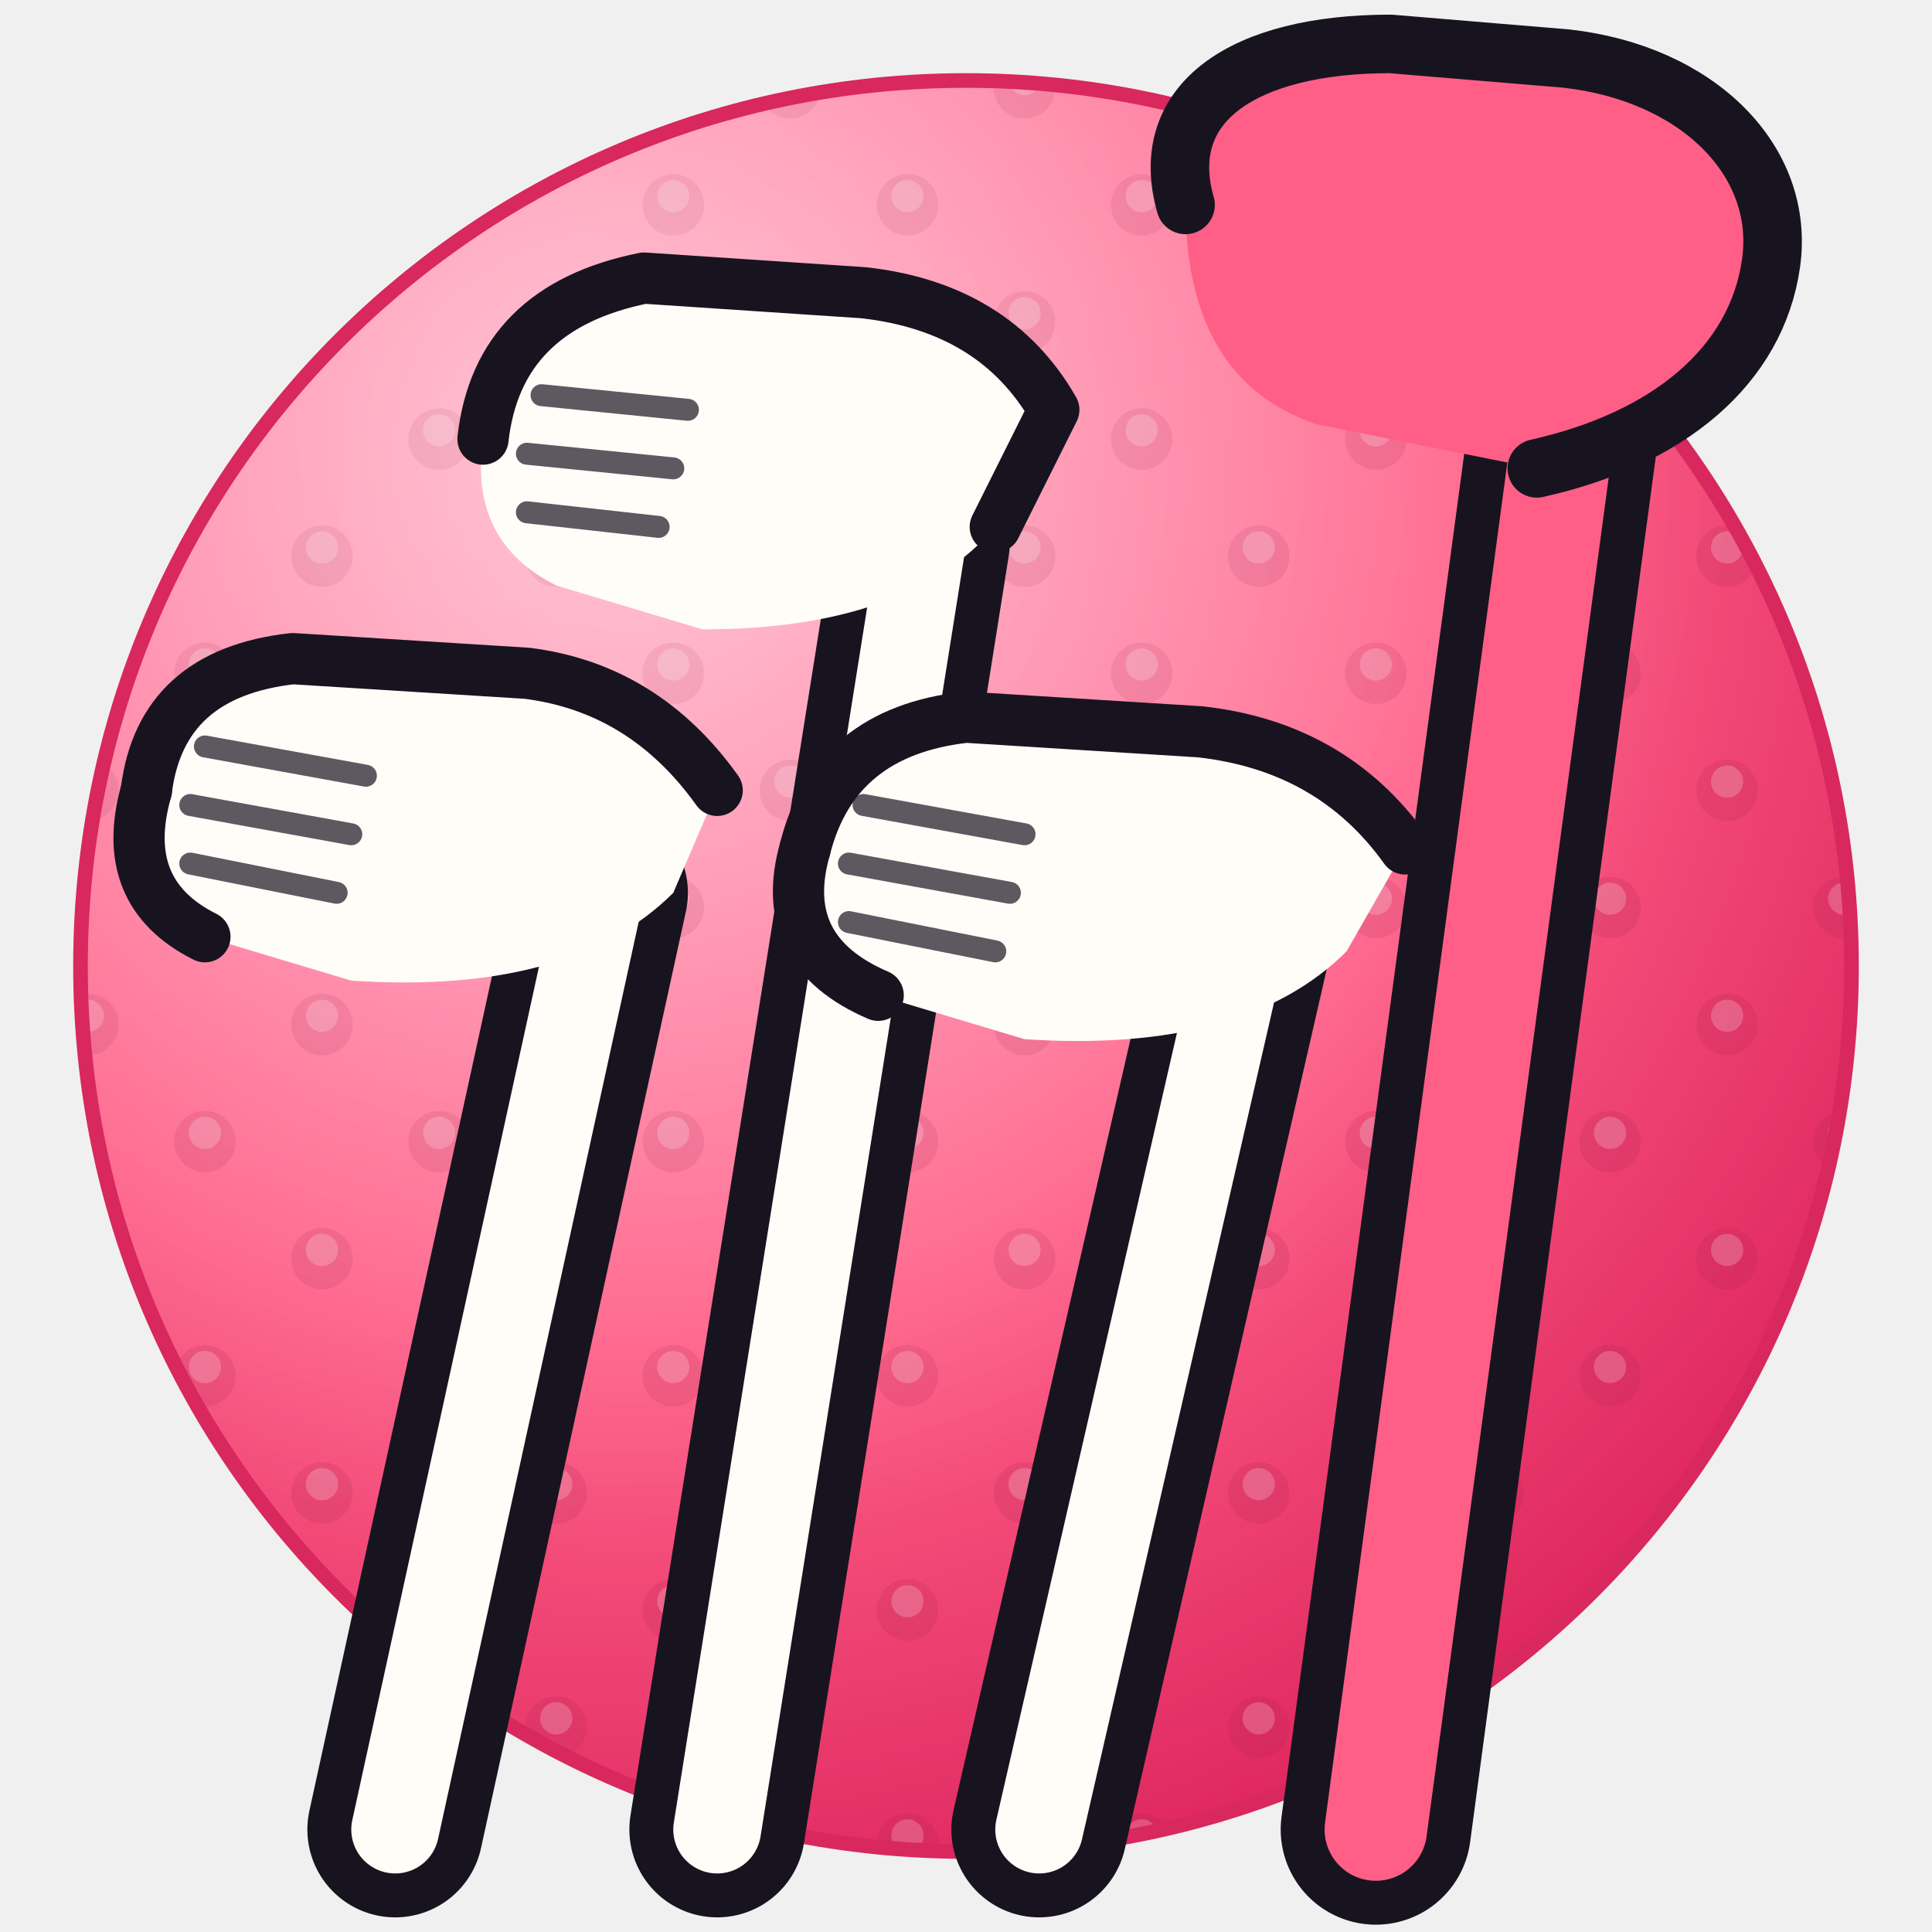
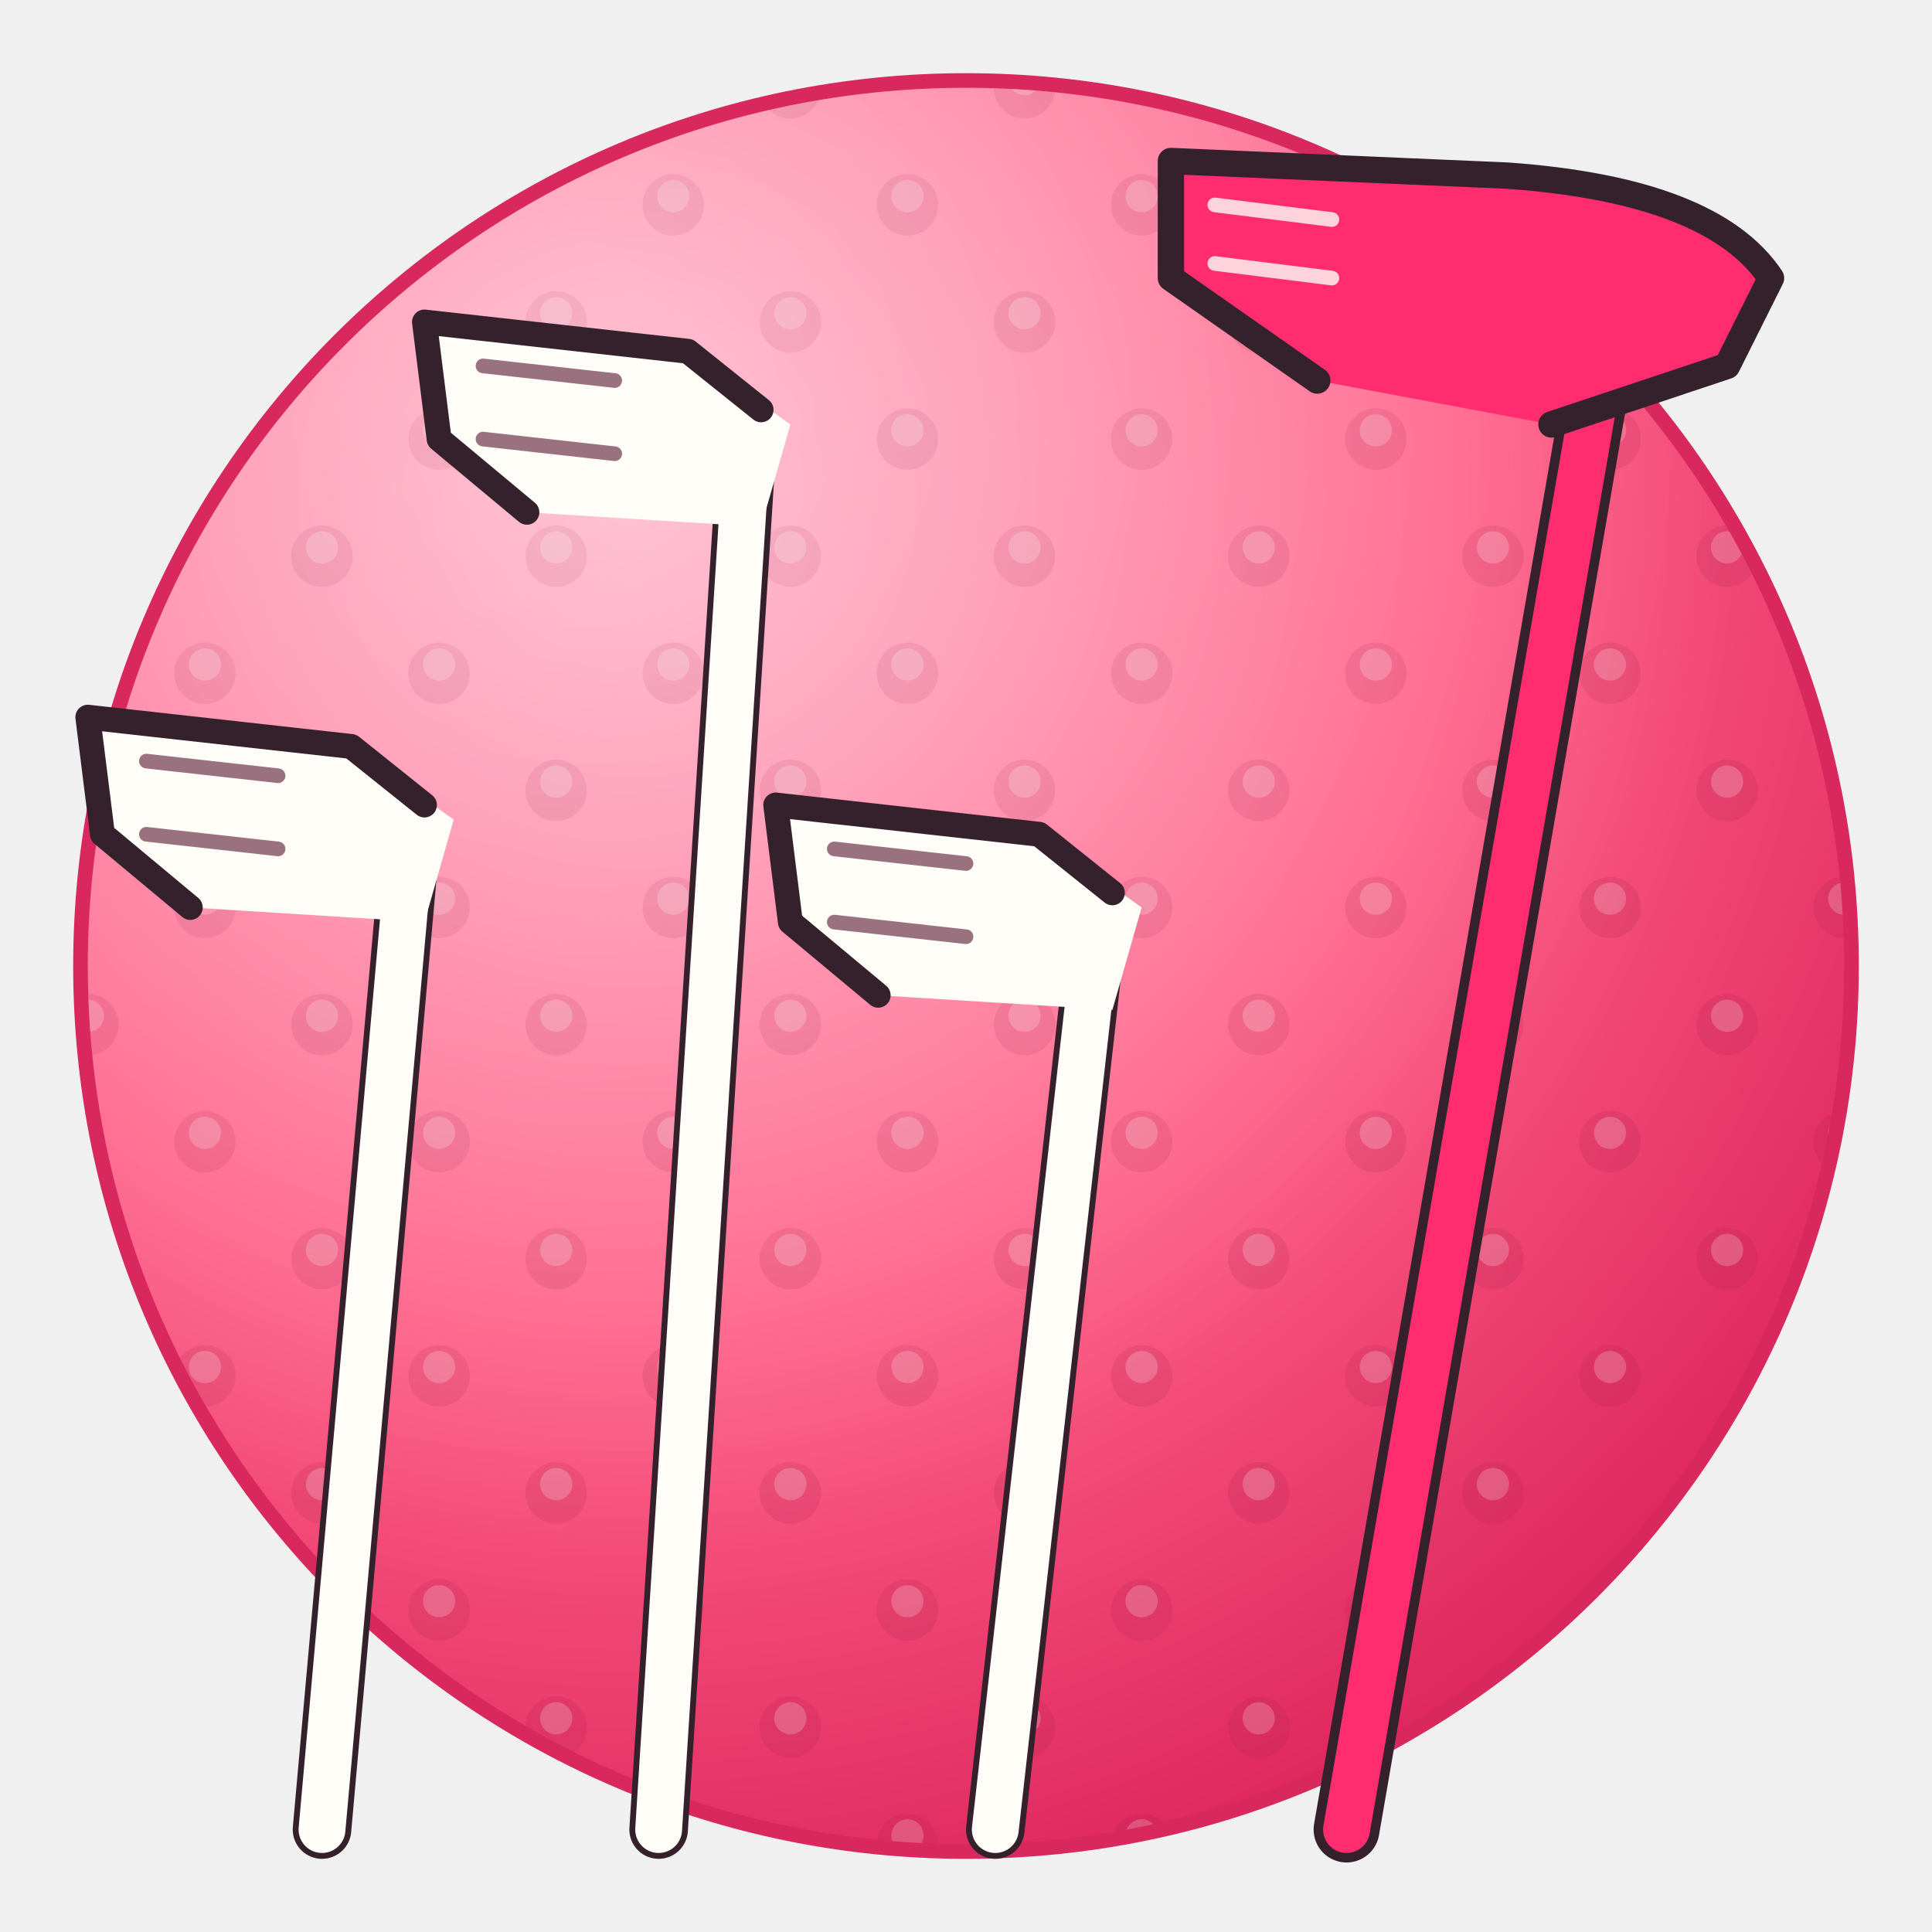
<svg xmlns="http://www.w3.org/2000/svg" viewBox="-2 -2 132 132" role="img" aria-label="Four golf clubs over a pink golf ball">
  <defs>
    <radialGradient id="ball-shell" cx="31%" cy="23%" r="83%">
      <stop offset="0" stop-color="#ff9fbb" />
      <stop offset=".58" stop-color="#ff5f87" />
      <stop offset="1" stop-color="#df285f" />
    </radialGradient>
    <radialGradient id="ball-shine" cx="28%" cy="18%" r="66%">
      <stop offset="0" stop-color="#fff" stop-opacity=".4" />
      <stop offset="1" stop-color="#fff" stop-opacity="0" />
    </radialGradient>
    <pattern id="ball-dimples" width="16" height="16" patternUnits="userSpaceOnUse">
      <circle cx="4" cy="4" r="2.1" fill="#ad204f" opacity=".18" />
      <circle cx="12" cy="12" r="2.1" fill="#ad204f" opacity=".18" />
      <circle cx="4" cy="3.4" r="1.1" fill="#fff" opacity=".2" />
      <circle cx="12" cy="11.4" r="1.1" fill="#fff" opacity=".2" />
    </pattern>
    <clipPath id="ball-clip">
      <circle cx="64" cy="64" r="60" />
    </clipPath>
  </defs>
  <circle cx="64" cy="64" r="61" fill="#d8285d" />
  <circle cx="64" cy="64" r="60" fill="url(#ball-shell)" />
  <circle cx="64" cy="64" r="60" fill="url(#ball-dimples)" clip-path="url(#ball-clip)" />
  <circle cx="64" cy="64" r="60" fill="url(#ball-shine)" />
-   <g stroke="#17141f" stroke-linecap="round" stroke-linejoin="round">
-     <g fill="none" stroke-width="12">
-       <path d="M39 59 25 123" />
-       <path d="M61 35 47 123" />
-       <path d="M83 62 69 123" />
-       <path d="M105 26 92 123" stroke-width="13" />
+   <g stroke="#34212c" stroke-linecap="round" stroke-linejoin="round">
+     <g fill="none" stroke-width="4">
+       <path d="M26 56 20 123" />
+       <path d="M49 29 43 123" />
+       <path d="M73 61 66 123" />
+       <path d="M108 19 90 123" stroke-width="4.5" />
    </g>
-     <g fill="none" stroke="#fffdf8" stroke-width="6">
-       <path d="M39 59 25 123" />
-       <path d="M61 35 47 123" />
-       <path d="M83 62 69 123" />
+     <g fill="none" stroke="#fffdf8" stroke-width="3.2">
+       <path d="M26 56 20 123" />
+       <path d="M49 29 43 123" />
+       <path d="M73 61 66 123" />
    </g>
-     <path d="M105 26 92 123" fill="none" stroke="#ff5f87" stroke-width="7" />
+     <path d="M108 19 90 123" fill="none" stroke="#ff2d70" stroke-width="3.2" />
    <g fill="#fffdf8" stroke="none">
-       <path d="M8 52 Q9 44 18 43 L34 44 Q42 45 47 52 L44 59 Q37 66 22 65 L12 62 Q7 59 8 52Z" />
-       <path d="M31 28 Q32 19 42 17 L57 18 Q66 19 70 26 L66 34 Q60 41 46 41 L36 38 Q30 35 31 28Z" />
-       <path d="M53 56 Q55 48 64 47 L80 48 Q89 49 94 56 L90 63 Q83 70 68 69 L58 66 Q52 63 53 56Z" />
+       <path d="M4 47 22 49 29 54 27 61 11 60 5 55Z" />
+       <path d="M27 20 45 22 52 27 50 34 34 33 28 28Z" />
+       <path d="M51 53 69 55 76 60 74 67 58 66 52 61Z" />
    </g>
-     <g fill="none" stroke-width="3.5">
-       <path d="M8 52 Q9 44 18 43 L34 44 Q42 45 47 52" />
-       <path d="M8 52 Q6 59 12 62" />
-       <path d="M31 28 Q32 19 42 17 L57 18 Q66 19 70 26 L66 34" />
-       <path d="M53 56 Q55 48 64 47 L80 48 Q89 49 94 56" />
-       <path d="M53 56 Q51 63 58 66" />
+     <g fill="none" stroke-width="1.7">
+       <path d="M4 47 22 49 27 53 M4 47 5 55 11 60" />
+       <path d="M27 20 45 22 50 26 M27 20 28 28 34 33" />
+       <path d="M51 53 69 55 74 59 M51 53 52 61 58 66" />
    </g>
-     <g fill="none" stroke="#17141f" stroke-width="1.5" opacity=".7">
-       <path d="m12 49 11 2 M11 53l11 2 M11 57l10 2" />
-       <path d="m35 25 10 1 M34 29l10 1 M34 33l9 1" />
-       <path d="m57 53 11 2 M56 57l11 2 M56 61l10 2" />
+     <g fill="none" stroke="#8f6271" stroke-width="1" opacity=".9">
+       <path d="m8 50 9 1 M8 55l9 1" />
+       <path d="m31 23 9 1 M31 28l9 1" />
+       <path d="m55 56 9 1 M55 61l9 1" />
    </g>
-     <path d="M79 12 C77 5 83 1 93 1 L105 2 C114 3 120 9 119 16 C118 23 112 28 103 30 L88 27 C82 25 79 20 79 12Z" fill="#ff5f87" stroke="none" />
-     <path d="M79 12 C77 5 83 1 93 1 L105 2 C114 3 120 9 119 16 C118 23 112 28 103 30" fill="none" stroke="#17141f" stroke-width="4" />
+     <path d="M78 9 101 10 Q115 11 119 17 L116 23 104 27 88 24 78 17Z" fill="#ff2d70" stroke="none" />
+     <path d="M78 9 101 10 Q115 11 119 17 L116 23 104 27 M78 9 78 17 88 24" fill="none" stroke="#34212c" stroke-width="1.8" />
+     <path d="m81 12 8 1 M81 16l8 1" fill="none" stroke="#fffdf8" stroke-width="1" opacity=".8" />
  </g>
</svg>
